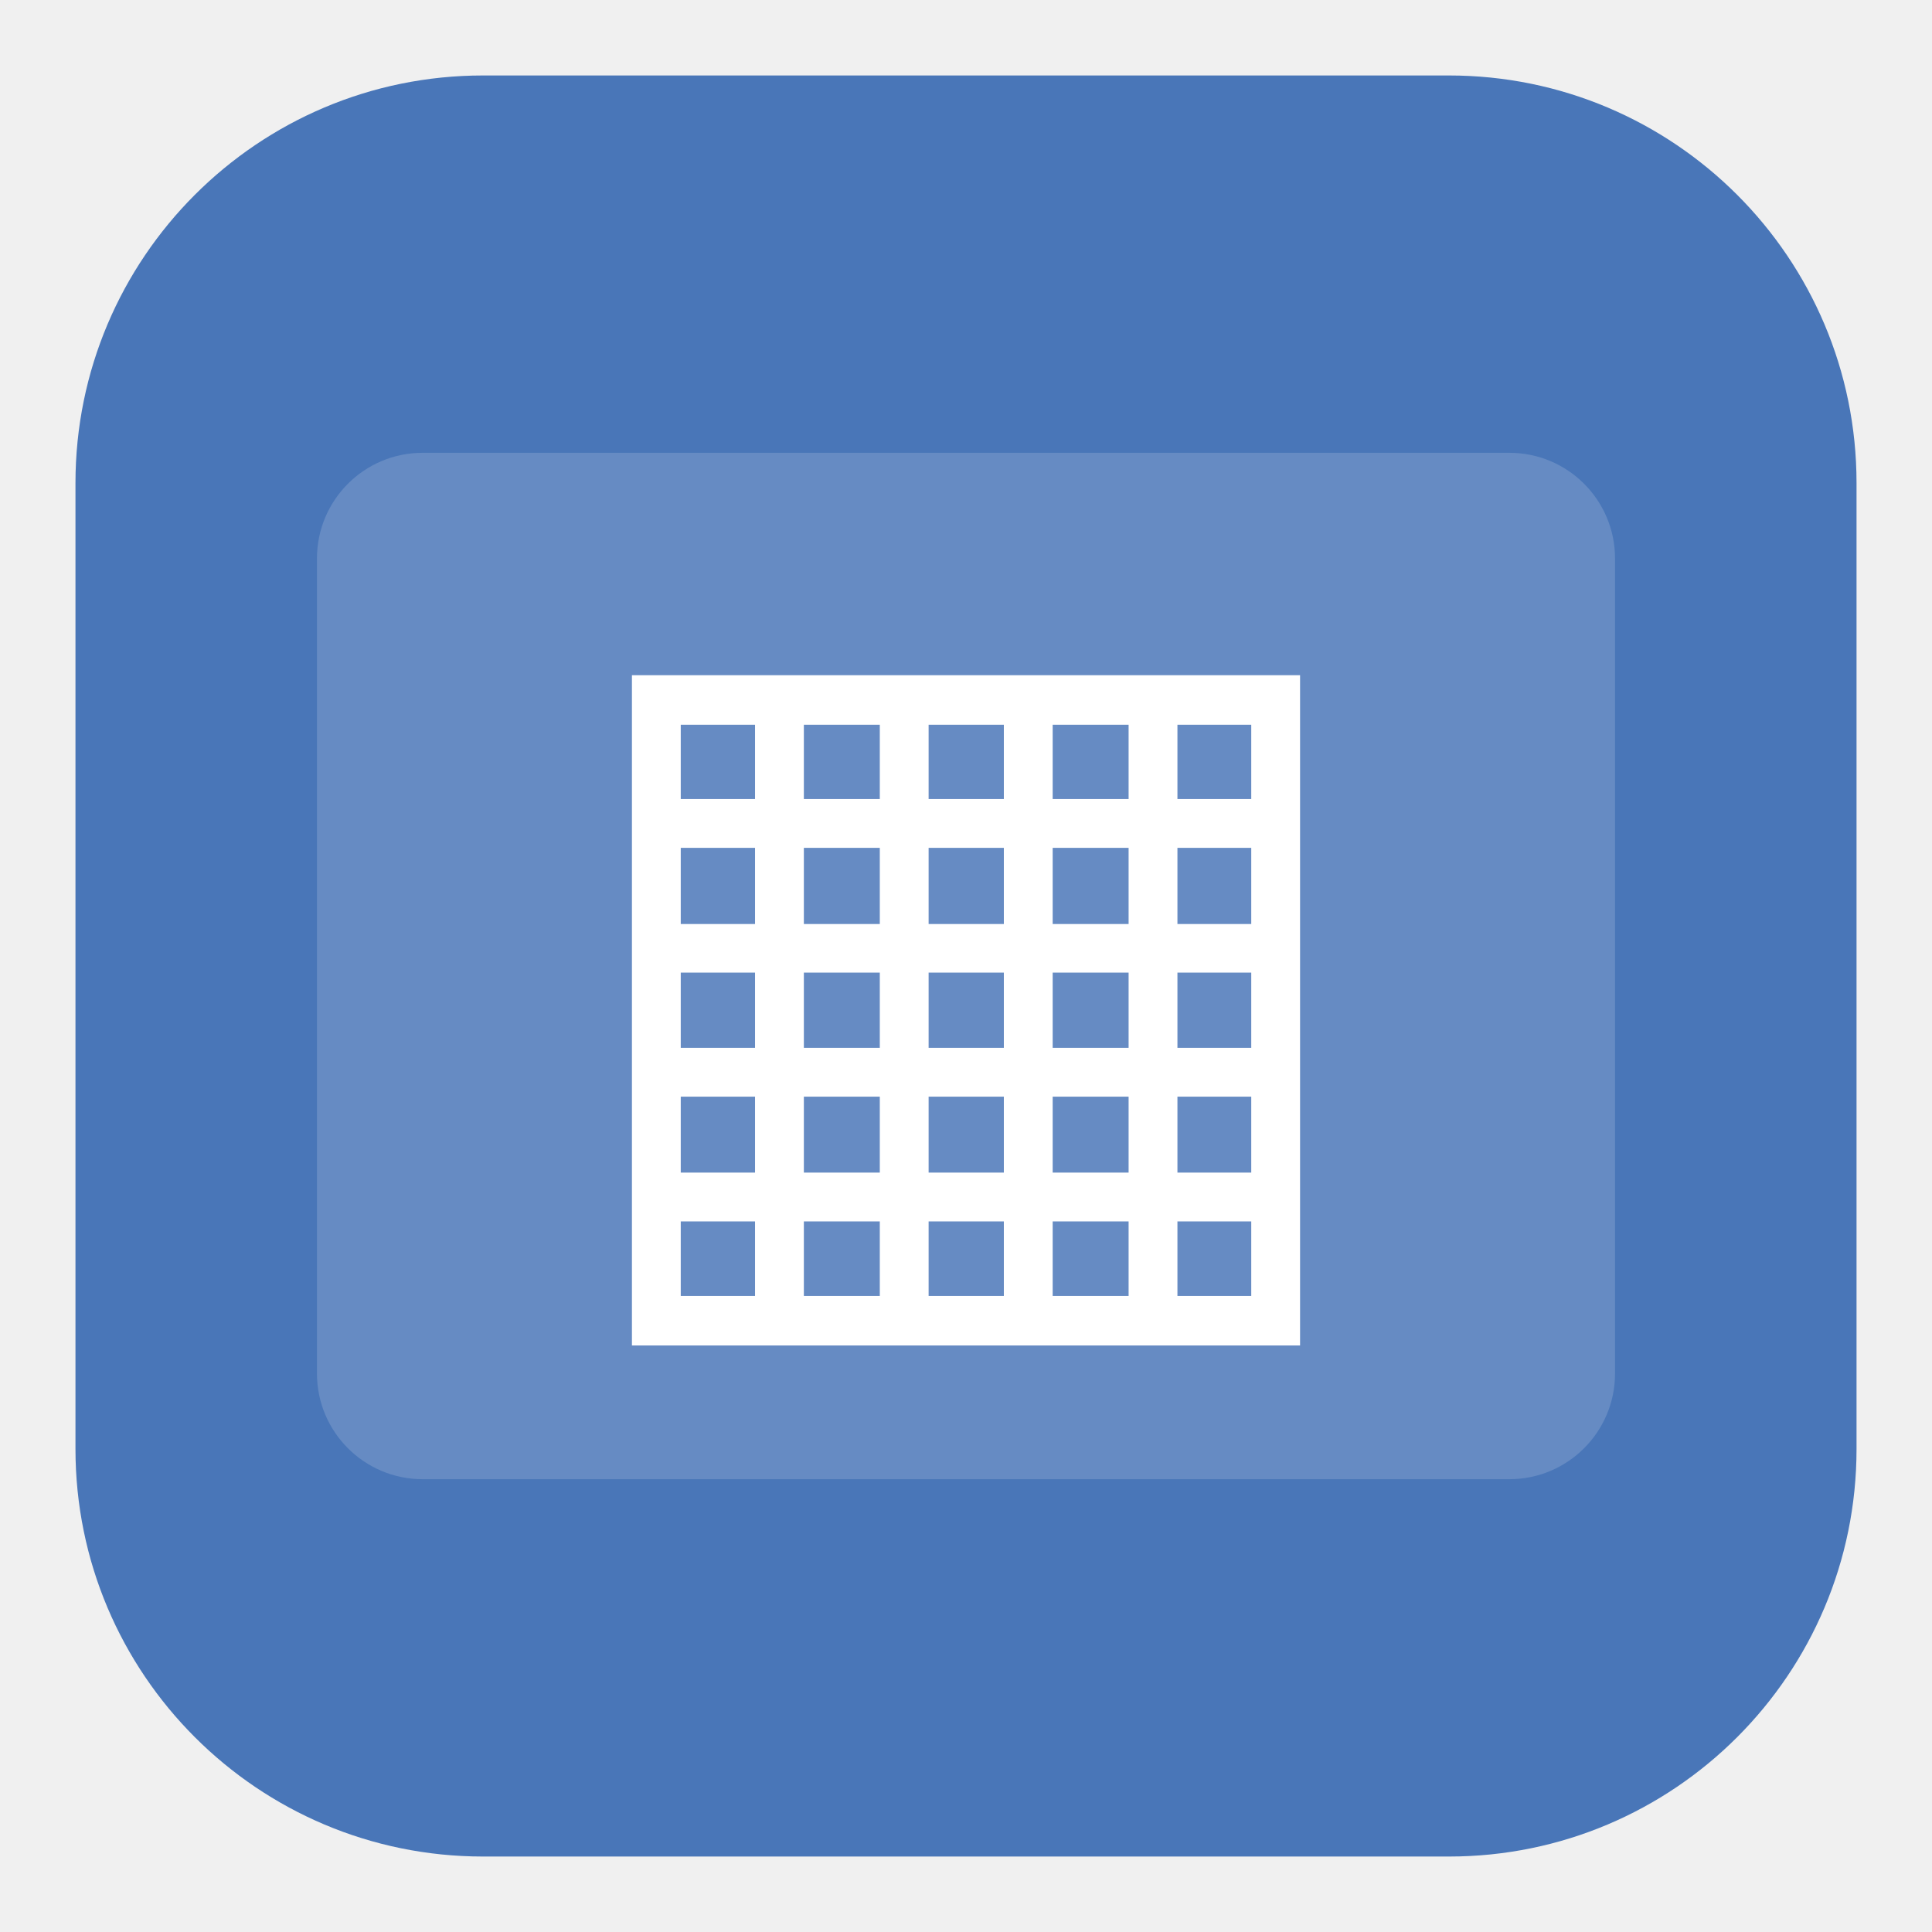
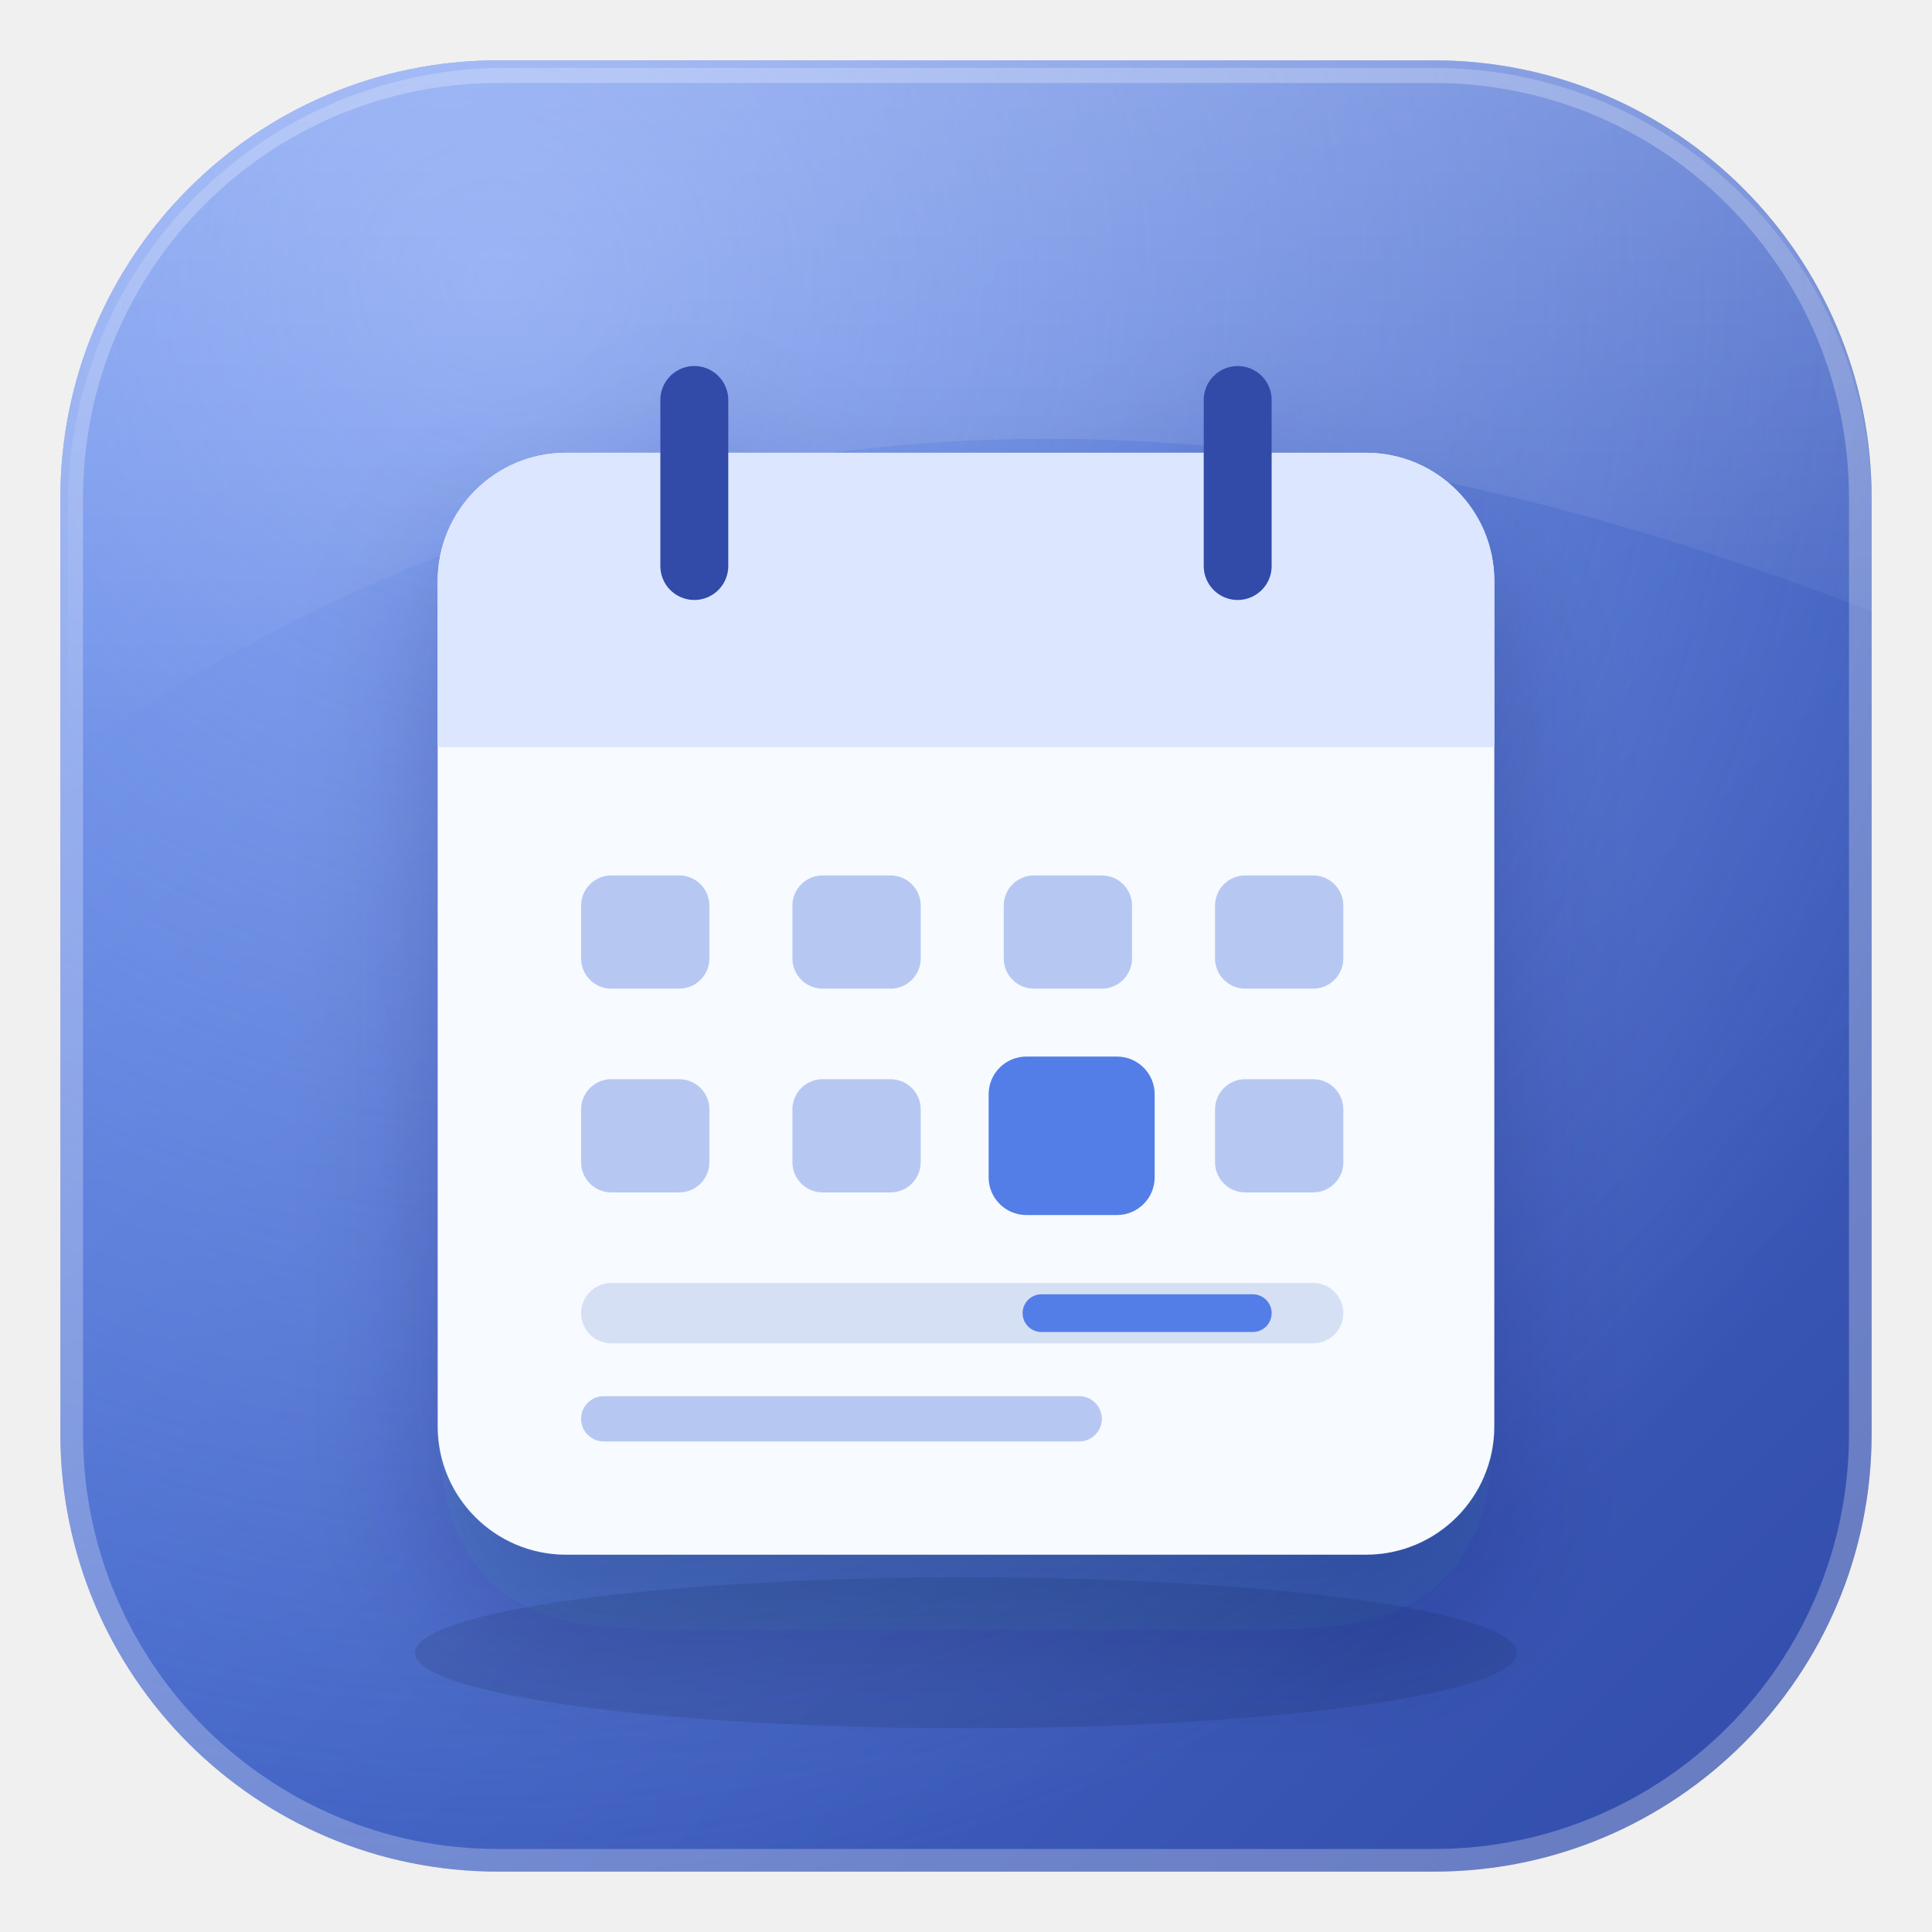
- <svg xmlns="http://www.w3.org/2000/svg" width="128" height="128" viewBox="0 0 128 128" role="img" aria-label="Brightdesk Planner app icon">
-   <rect x="5" y="5" width="118" height="118" rx="27" fill="#4976B8" />
-   <path d="M28 30h72a7 7 0 0 1 7 7v54a7 7 0 0 1-7 7H28a7 7 0 0 1-7-7V37a7 7 0 0 1 7-7z" fill="#fff" opacity=".16" />
-   <text x="64" y="82" text-anchor="middle" font-family="Arial,sans-serif" font-size="58" font-weight="700" fill="#fff">▦</text>
+ <svg xmlns="http://www.w3.org/2000/svg" width="256" height="256" viewBox="0 0 256 256" role="img" aria-labelledby="title desc">
+   <defs>
+     <linearGradient id="bg" x1="0" y1="0" x2="1" y2="1">
+       <stop offset="0" stop-color="#567FE5" />
+       <stop offset="1" stop-color="#314BA8" />
+     </linearGradient>
+     <radialGradient id="light" cx="24%" cy="12%" r="90%">
+       <stop offset="0" stop-color="#A7C0FF" stop-opacity=".65" />
+       <stop offset="1" stop-color="#A7C0FF" stop-opacity="0" />
+     </radialGradient>
+     <linearGradient id="glass" x1="0" y1="0" x2="0" y2="1">
+       <stop offset="0" stop-color="#fff" stop-opacity=".21" />
+       <stop offset="1" stop-color="#fff" stop-opacity="0" />
+     </linearGradient>
+     <filter id="shadow" x="-30%" y="-30%" width="160%" height="180%">
+       <feDropShadow dx="0" dy="10" stdDeviation="9" flood-color="#10234A" flood-opacity=".24" />
+     </filter>
+   </defs>
+   <rect x="8" y="8" width="240" height="240" rx="58" fill="url(#bg)" />
+   <rect x="8" y="8" width="240" height="240" rx="58" fill="url(#light)" />
+   <path d="M66 9h124a58 58 0 0 1 58 58v14C173 52 93 43 9 100V67A58 58 0 0 1 66 9z" fill="url(#glass)" />
+   <rect x="9.5" y="9.5" width="237" height="237" rx="56.5" fill="none" stroke="#fff" stroke-opacity=".26" stroke-width="3" />
+   <ellipse cx="128" cy="219" rx="73" ry="10" fill="#10234A" opacity=".15" />
+   <g filter="url(#shadow)">
+     <rect x="58" y="60" width="140" height="146" rx="17" fill="#F7FAFF" />
+     <rect x="58" y="60" width="140" height="39" rx="17" fill="#DCE7FF" />
+     <path d="M58 82h140v17H58z" fill="#DCE7FF" />
+     <path d="M92 53v22m72-22v22" stroke="#314BA8" stroke-width="9" stroke-linecap="round" />
+     <g fill="#B6C8F2">
+       <rect x="77" y="116" width="17" height="15" rx="4" />
+       <rect x="105" y="116" width="17" height="15" rx="4" />
+       <rect x="133" y="116" width="17" height="15" rx="4" />
+       <rect x="161" y="116" width="17" height="15" rx="4" />
+       <rect x="77" y="143" width="17" height="15" rx="4" />
+       <rect x="105" y="143" width="17" height="15" rx="4" />
+       <rect x="161" y="143" width="17" height="15" rx="4" />
+     </g>
+     <rect x="131" y="140" width="22" height="21" rx="5" fill="#537EE7" />
+     <rect x="77" y="170" width="101" height="8" rx="4" fill="#D6E0F5" />
+     <rect x="77" y="185" width="69" height="6" rx="3" fill="#B6C8F2" />
+     <path d="M138 174h28" stroke="#537EE7" stroke-width="5" stroke-linecap="round" />
+   </g>
</svg>
